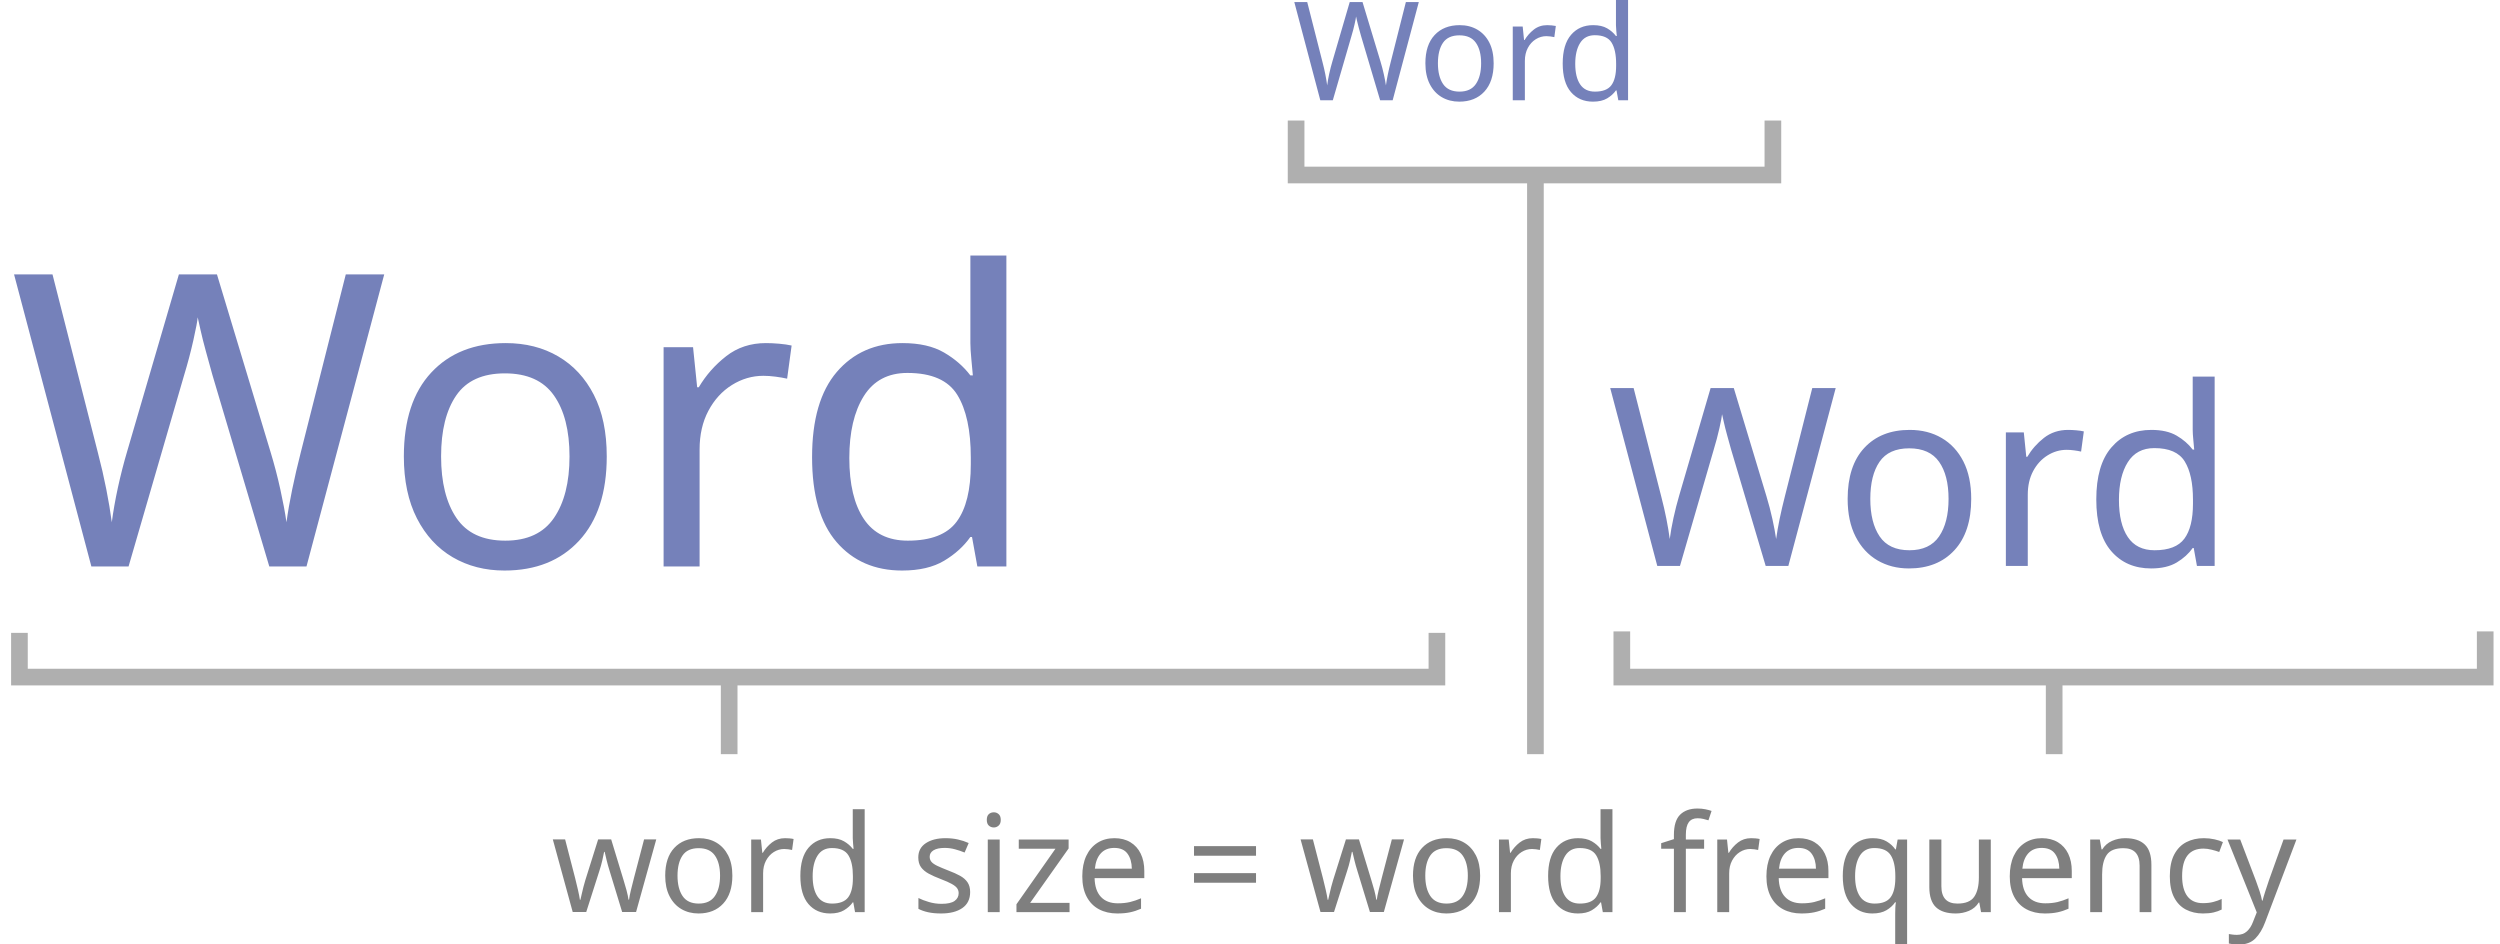
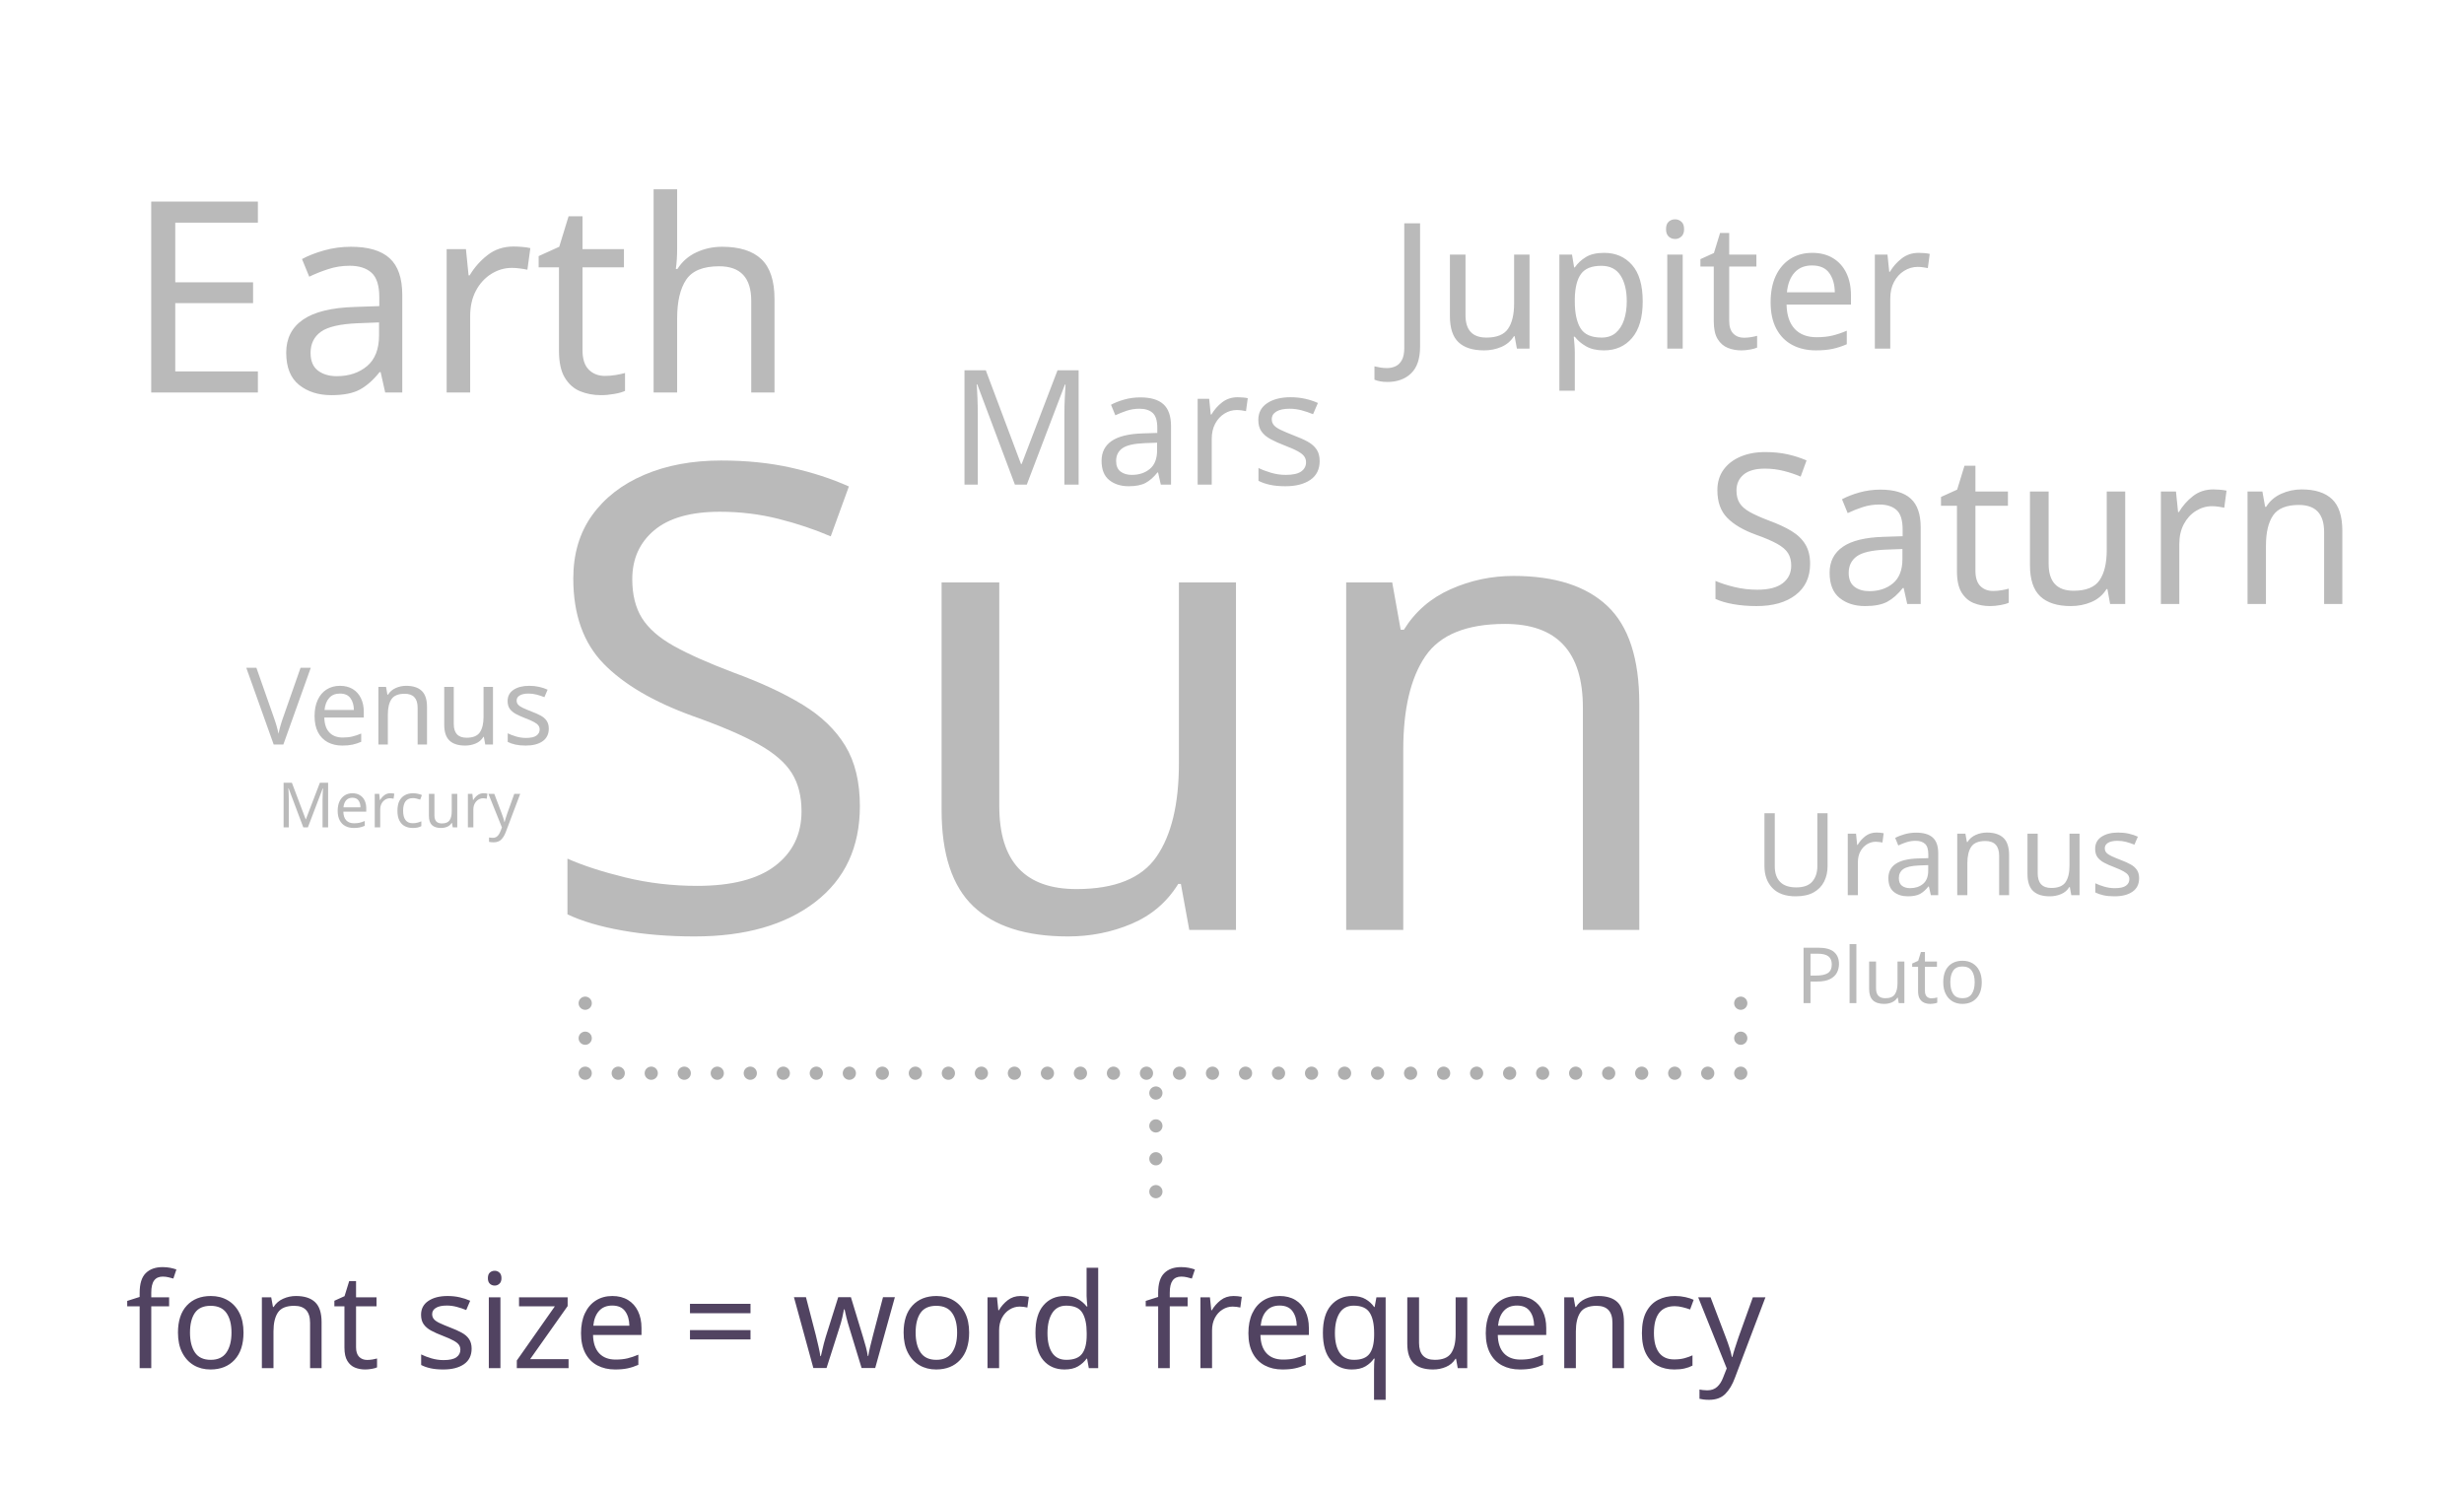
- <svg xmlns="http://www.w3.org/2000/svg" version="1.1" id="Layer_1" x="0px" y="0px" width="1200px" height="453px" viewBox="0 0 1200 453" enable-background="new 0 0 1200 453" xml:space="preserve">
-   <text transform="matrix(1 0 0 1 4.3843 271.8877)" fill="#7581BA" font-family="'Montserrat-Bold'" font-size="196.34px">Word</text>
+ <svg xmlns="http://www.w3.org/2000/svg" version="1.1" id="Layer_1" x="0px" y="0px" viewBox="0 0 746.1 453" style="enable-background:new 0 0 746.1 453;" xml:space="preserve">
+   <style type="text/css">
+ 	.st0{fill:#BABABA;}
+ 	.st1{font-family:'Montserrat-Bold';}
+ 	.st2{font-size:196.34px;}
+ 	.st3{fill:#514361;}
+ 	.st4{font-family:'RobotoMono-Regular';}
+ 	.st5{font-size:40px;}
+ 	.st6{fill:none;stroke:#AFAFAF;stroke-width:4;stroke-linecap:round;stroke-miterlimit:10;}
+ 	.st7{fill:none;stroke:#AFAFAF;stroke-width:4;stroke-linecap:round;stroke-miterlimit:10;stroke-dasharray:0,10.614;}
+ 	.st8{fill:none;stroke:#AFAFAF;stroke-width:4;stroke-linecap:round;stroke-miterlimit:10;stroke-dasharray:0,9.997;}
+ 	.st9{font-size:53.127px;}
+ 	.st10{font-size:63.524px;}
+ 	.st11{font-size:34.746px;}
+ 	.st12{font-size:23.5px;}
+ 	.st13{font-size:48.487px;}
+ 	.st14{font-size:80.966px;}
+ 	.st15{font-size:32.554px;}
+ 	.st16{font-size:18.913px;}
+ 	.st17{fill:none;stroke:#AFAFAF;stroke-width:4;stroke-linecap:round;stroke-miterlimit:10;stroke-dasharray:0,9.954;}
+ </style>
+   <text transform="matrix(1 0 0 1 161.8101 281.6126)" class="st0 st1 st2">Sun</text>
  <g>
-     <text transform="matrix(1 0 0 1 264.6309 437.8105)" fill="#7F7F7F" font-family="'Roboto-Regular'" font-size="65px">word size = word frequency</text>
+     <g>
+       <text transform="matrix(1 0 0 1 37.9295 414.3115)" class="st3 st4 st5">font size = word frequency</text>
+     </g>
  </g>
-   <polyline fill="none" stroke="#AFAFAF" stroke-width="8" stroke-miterlimit="10" points="9.327,303.773 9.327,325 689.723,325   689.723,303.773 " />
-   <text transform="matrix(1 0 0 1 771.4648 271.6504)" fill="#7581BA" font-family="'Montserrat-Bold'" font-size="119.589px">Word</text>
-   <polyline fill="none" stroke="#AFAFAF" stroke-width="8" stroke-miterlimit="10" points="778.475,303.071 778.475,325 1192.898,325   1192.898,303.071 " />
-   <text transform="matrix(1 0 0 1 620.4648 48.1348)" fill="#7581BA" font-family="'Montserrat-Bold'" font-size="66.041px">Word</text>
-   <polyline fill="none" stroke="#AFAFAF" stroke-width="8" stroke-miterlimit="10" points="622.127,57.86 622.127,84 850.986,84   850.986,57.86 " />
-   <line fill="none" stroke="#AFAFAF" stroke-width="8" stroke-miterlimit="10" x1="350" y1="325" x2="350" y2="362" />
-   <line fill="none" stroke="#AFAFAF" stroke-width="8" stroke-miterlimit="10" x1="986" y1="325" x2="986" y2="362" />
-   <line fill="none" stroke="#AFAFAF" stroke-width="8" stroke-miterlimit="10" x1="737" y1="84" x2="737" y2="362" />
+   <g>
+     <g>
+       <line class="st6" x1="177.2" y1="303.8" x2="177.2" y2="303.8" />
+       <line class="st7" x1="177.2" y1="314.4" x2="177.2" y2="319.7" />
+       <line class="st6" x1="177.2" y1="325" x2="177.2" y2="325" />
+       <line class="st8" x1="187.2" y1="325" x2="522.1" y2="325" />
+       <line class="st6" x1="527.1" y1="325" x2="527.1" y2="325" />
+       <line class="st7" x1="527.1" y1="314.4" x2="527.1" y2="309.1" />
+       <line class="st6" x1="527.1" y1="303.8" x2="527.1" y2="303.8" />
+     </g>
+   </g>
+   <text transform="matrix(1 0 0 1 420.3268 105.5723)" class="st0 st1 st9">Jupiter</text>
+   <text transform="matrix(1 0 0 1 516.2108 182.8967)" class="st0 st1 st10">Saturn</text>
+   <text transform="matrix(1 0 0 1 531.1528 271.0879)" class="st0 st1 st11">Uranus</text>
+   <text transform="matrix(1 0 0 1 543.8319 303.773)" class="st0 st1 st12">Pluto</text>
+   <text transform="matrix(1 0 0 1 287.3447 146.7617)" class="st0 st1 st13">Mars</text>
+   <text transform="matrix(1 0 0 1 37.9316 118.854)" class="st0 st1 st14">Earth</text>
+   <text transform="matrix(1 0 0 1 74.5723 225.4517)" class="st0 st1 st15">Venus</text>
+   <text transform="matrix(1 0 0 1 84.0435 250.5469)" class="st0 st1 st16">Mercury</text>
+   <line class="st17" x1="350" y1="331" x2="350" y2="366.1" />
</svg>
